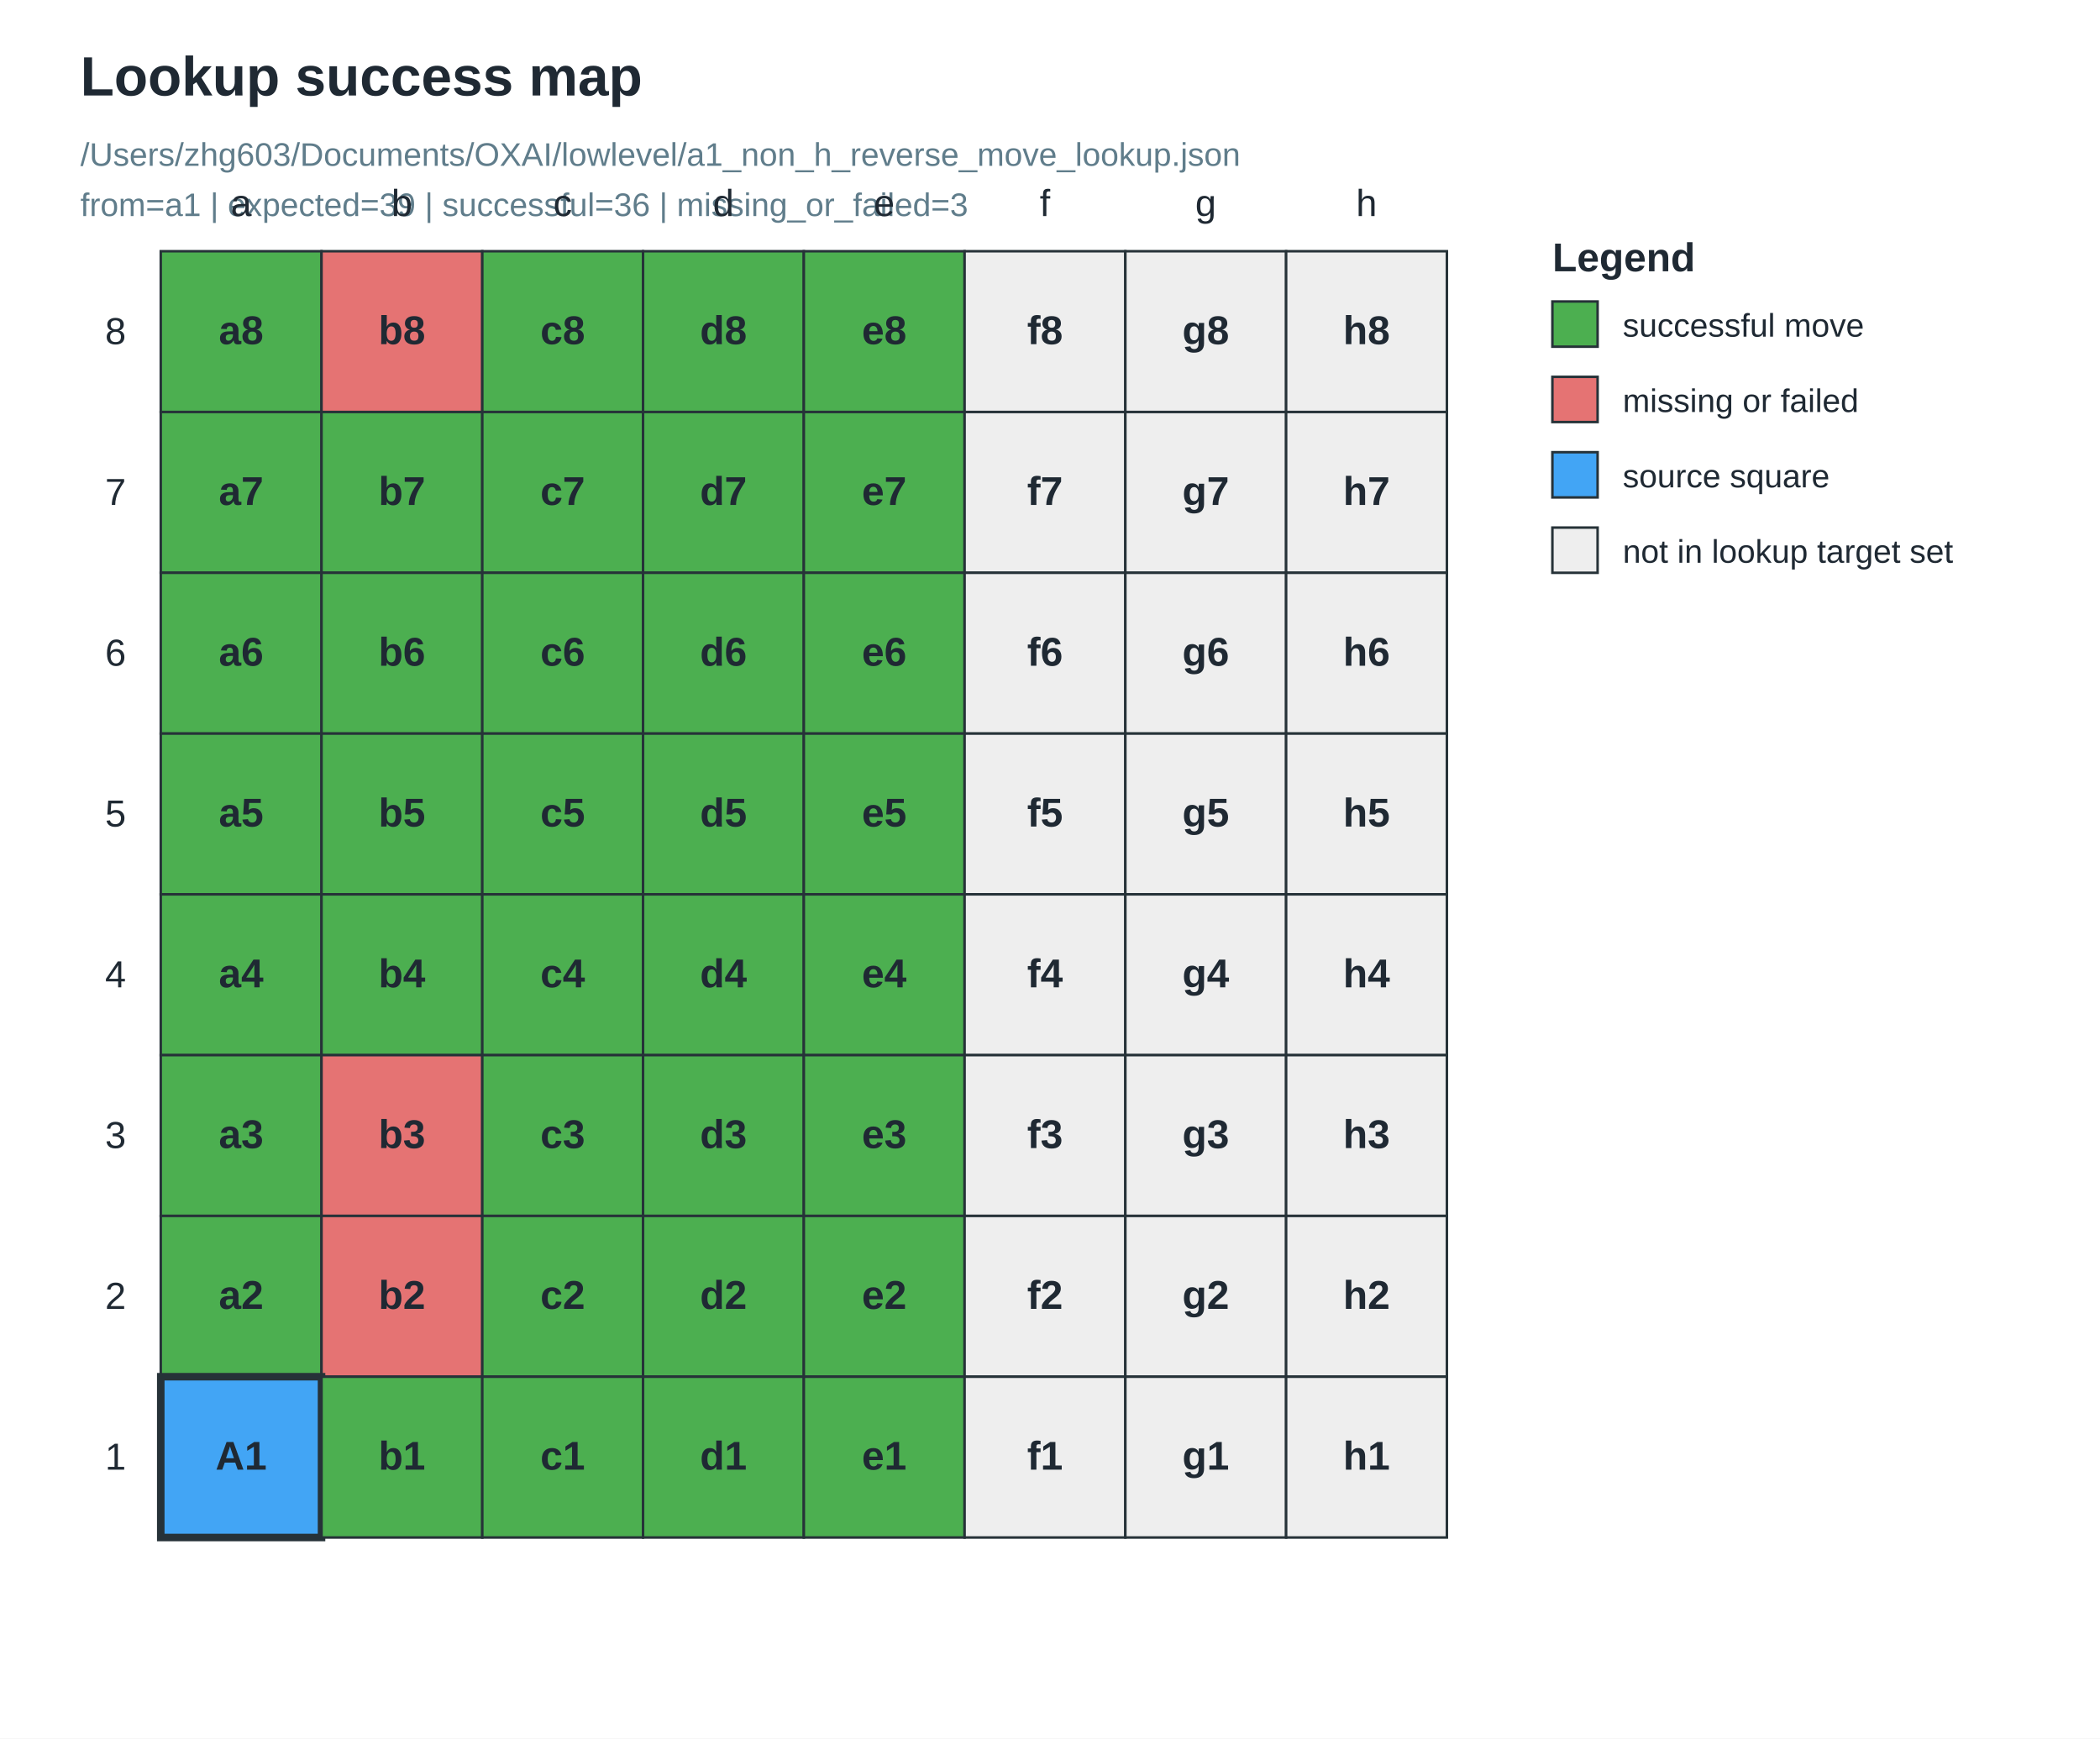
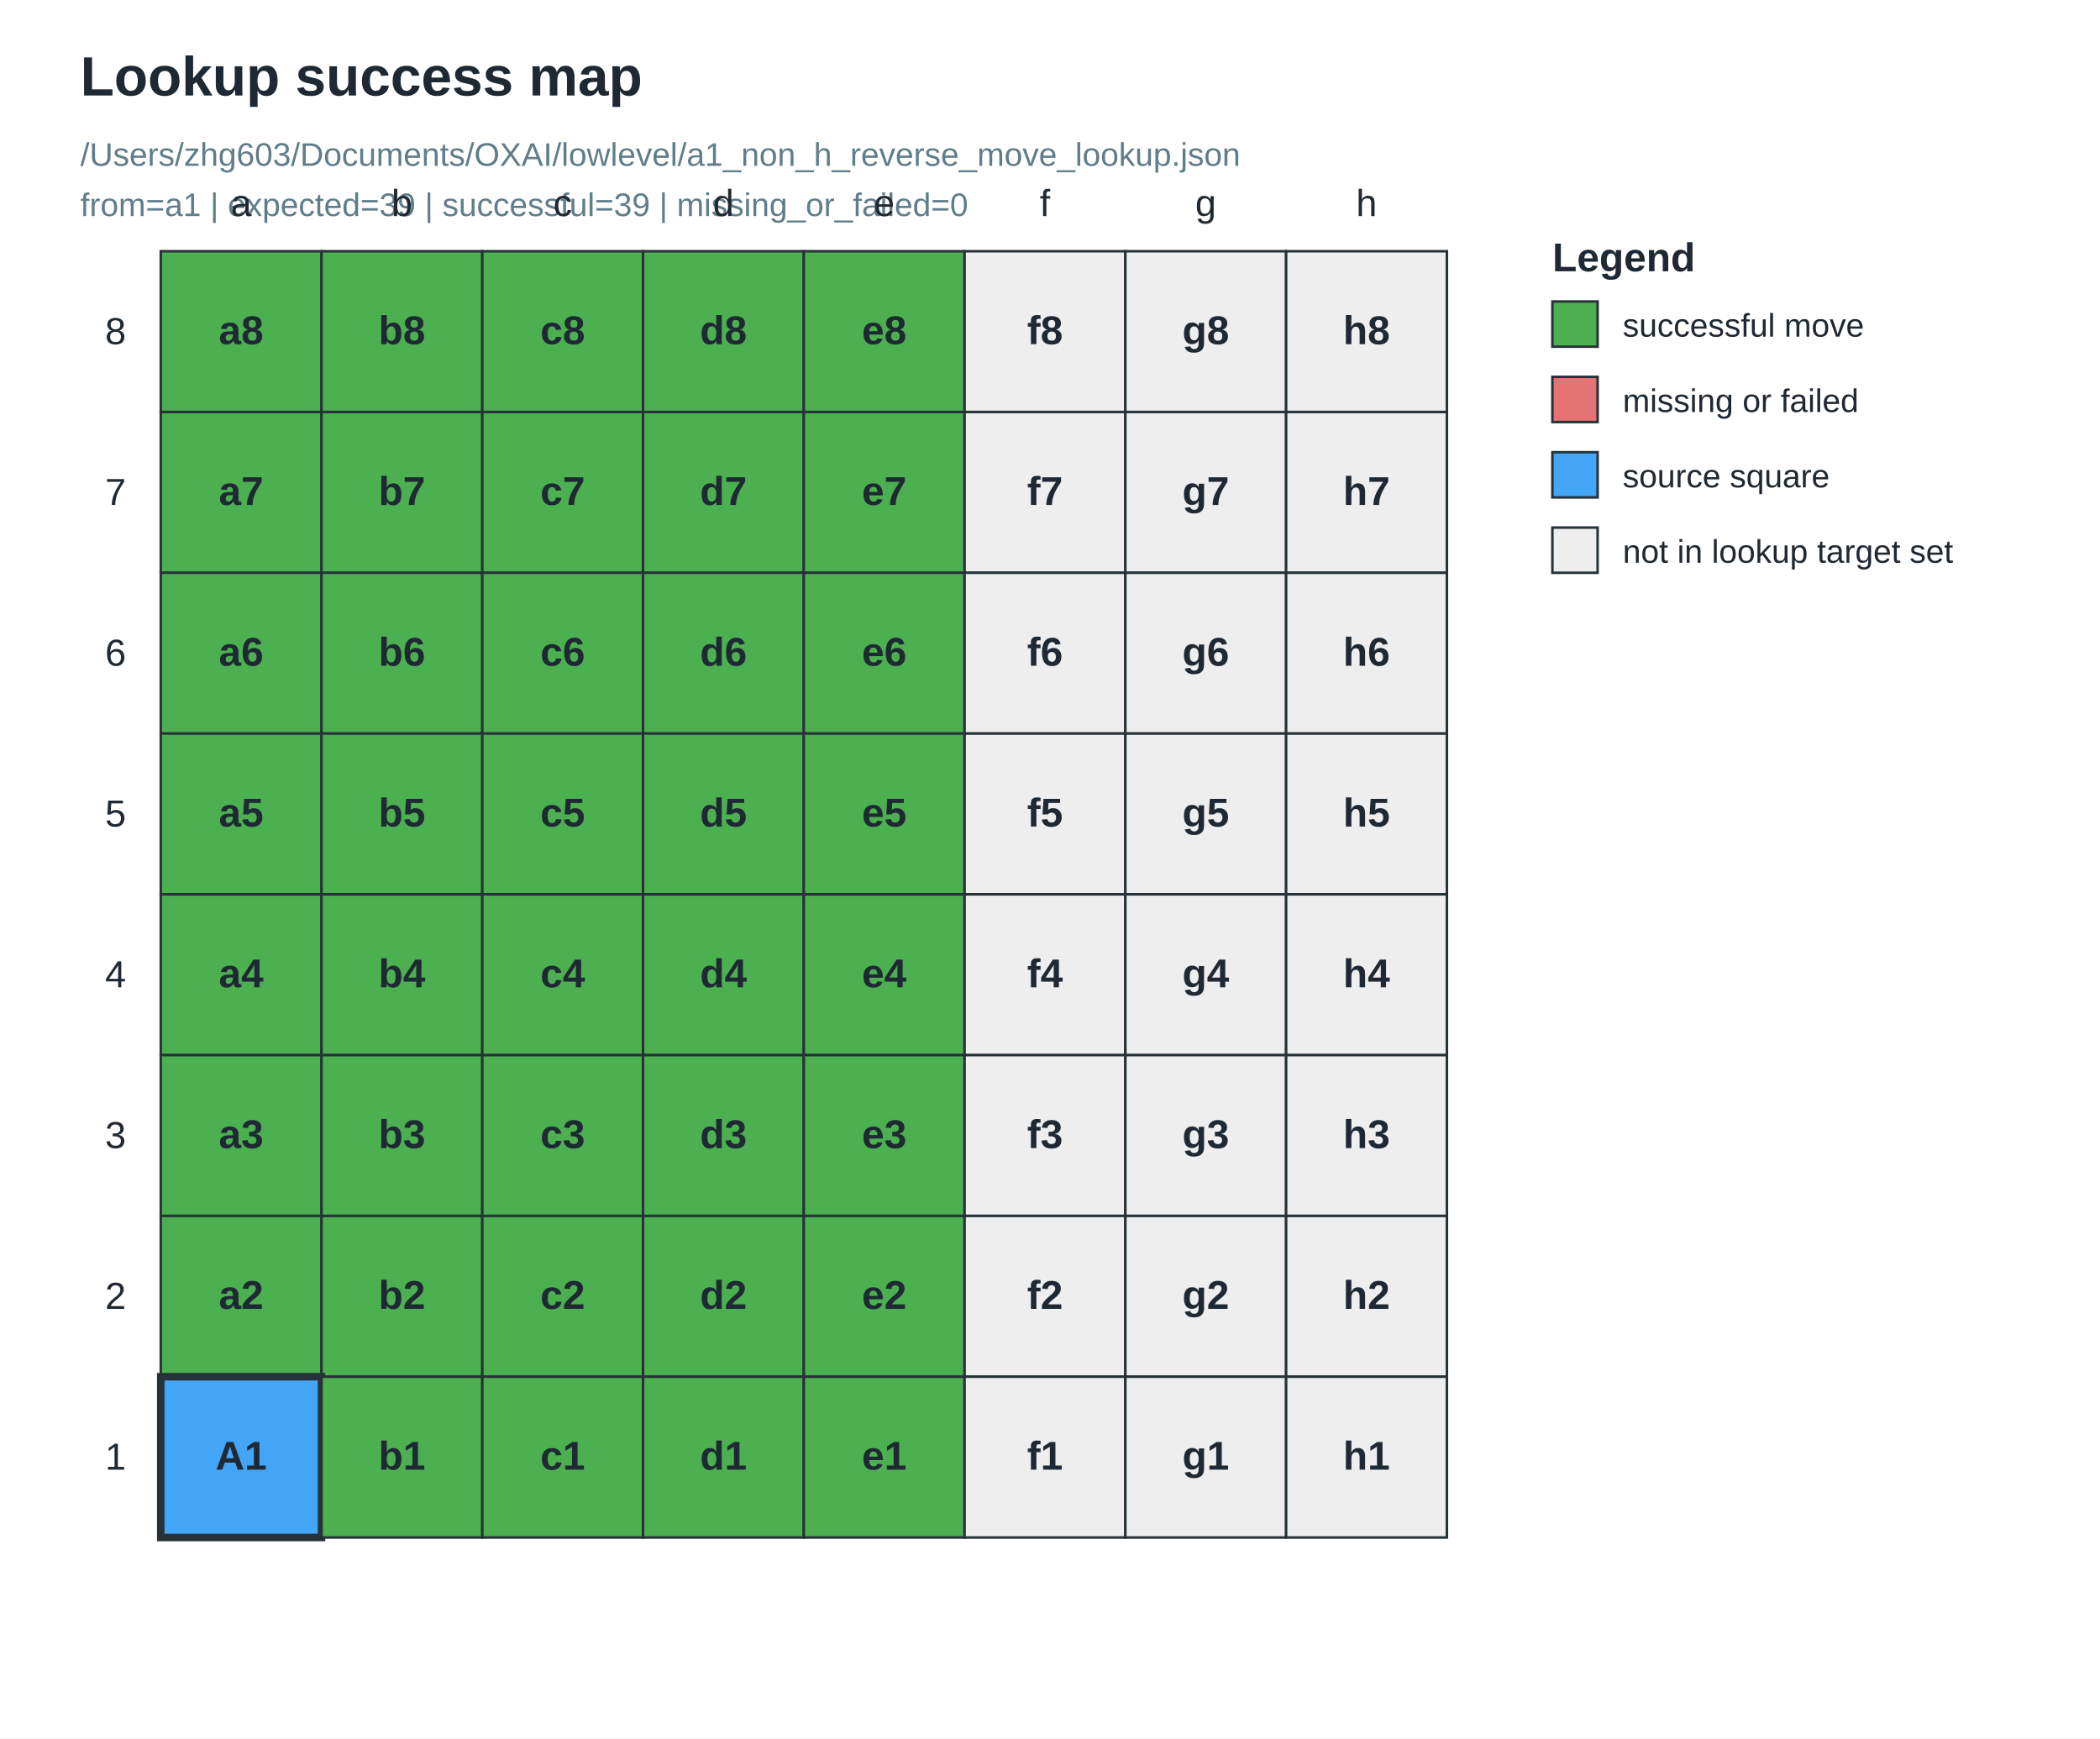
<svg xmlns="http://www.w3.org/2000/svg" width="836" height="692" viewBox="0 0 836 692">
  <rect width="100%" height="100%" fill="white" />
  <text x="32" y="38" font-family="Arial, sans-serif" font-size="22" font-weight="700" fill="#1f2933">Lookup success map</text>
  <text x="32" y="66" font-family="Arial, sans-serif" font-size="13" fill="#607d8b">/Users/zhg603/Documents/OXAI/lowlevel/a1_non_h_reverse_move_lookup.json</text>
-   <text x="32" y="86" font-family="Arial, sans-serif" font-size="13" fill="#607d8b">from=a1 | expected=39 | successful=36 | missing_or_failed=3</text>
+   <text x="32" y="86" font-family="Arial, sans-serif" font-size="13" fill="#607d8b">from=a1 | expected=39 | successful=39 | missing_or_failed=0</text>
  <text x="96.0" y="86" text-anchor="middle" font-family="Arial, sans-serif" font-size="15" fill="#1f2933">a</text>
  <text x="160.0" y="86" text-anchor="middle" font-family="Arial, sans-serif" font-size="15" fill="#1f2933">b</text>
  <text x="224.0" y="86" text-anchor="middle" font-family="Arial, sans-serif" font-size="15" fill="#1f2933">c</text>
  <text x="288.0" y="86" text-anchor="middle" font-family="Arial, sans-serif" font-size="15" fill="#1f2933">d</text>
  <text x="352.0" y="86" text-anchor="middle" font-family="Arial, sans-serif" font-size="15" fill="#1f2933">e</text>
  <text x="416.0" y="86" text-anchor="middle" font-family="Arial, sans-serif" font-size="15" fill="#1f2933">f</text>
  <text x="480.0" y="86" text-anchor="middle" font-family="Arial, sans-serif" font-size="15" fill="#1f2933">g</text>
  <text x="544.0" y="86" text-anchor="middle" font-family="Arial, sans-serif" font-size="15" fill="#1f2933">h</text>
  <text x="46" y="137.0" text-anchor="middle" font-family="Arial, sans-serif" font-size="15" fill="#1f2933">8</text>
  <text x="46" y="201.0" text-anchor="middle" font-family="Arial, sans-serif" font-size="15" fill="#1f2933">7</text>
  <text x="46" y="265.0" text-anchor="middle" font-family="Arial, sans-serif" font-size="15" fill="#1f2933">6</text>
  <text x="46" y="329.0" text-anchor="middle" font-family="Arial, sans-serif" font-size="15" fill="#1f2933">5</text>
  <text x="46" y="393.0" text-anchor="middle" font-family="Arial, sans-serif" font-size="15" fill="#1f2933">4</text>
  <text x="46" y="457.0" text-anchor="middle" font-family="Arial, sans-serif" font-size="15" fill="#1f2933">3</text>
  <text x="46" y="521.0" text-anchor="middle" font-family="Arial, sans-serif" font-size="15" fill="#1f2933">2</text>
  <text x="46" y="585.0" text-anchor="middle" font-family="Arial, sans-serif" font-size="15" fill="#1f2933">1</text>
  <rect x="64" y="100" width="64" height="64" fill="#4caf50" stroke="#263238" stroke-width="1">
</rect>
  <text x="96.0" y="137.0" text-anchor="middle" font-family="Arial, sans-serif" font-size="16" font-weight="700" fill="#1f2933">a8</text>
-   <rect x="128" y="100" width="64" height="64" fill="#e57373" stroke="#263238" stroke-width="1">
+   <rect x="128" y="100" width="64" height="64" fill="#4caf50" stroke="#263238" stroke-width="1">
</rect>
  <text x="160.0" y="137.0" text-anchor="middle" font-family="Arial, sans-serif" font-size="16" font-weight="700" fill="#1f2933">b8</text>
  <rect x="192" y="100" width="64" height="64" fill="#4caf50" stroke="#263238" stroke-width="1">
</rect>
  <text x="224.0" y="137.0" text-anchor="middle" font-family="Arial, sans-serif" font-size="16" font-weight="700" fill="#1f2933">c8</text>
  <rect x="256" y="100" width="64" height="64" fill="#4caf50" stroke="#263238" stroke-width="1">
</rect>
  <text x="288.0" y="137.0" text-anchor="middle" font-family="Arial, sans-serif" font-size="16" font-weight="700" fill="#1f2933">d8</text>
  <rect x="320" y="100" width="64" height="64" fill="#4caf50" stroke="#263238" stroke-width="1">
</rect>
  <text x="352.0" y="137.0" text-anchor="middle" font-family="Arial, sans-serif" font-size="16" font-weight="700" fill="#1f2933">e8</text>
  <rect x="384" y="100" width="64" height="64" fill="#eeeeee" stroke="#263238" stroke-width="1">
</rect>
  <text x="416.0" y="137.0" text-anchor="middle" font-family="Arial, sans-serif" font-size="16" font-weight="700" fill="#1f2933">f8</text>
  <rect x="448" y="100" width="64" height="64" fill="#eeeeee" stroke="#263238" stroke-width="1">
</rect>
  <text x="480.0" y="137.0" text-anchor="middle" font-family="Arial, sans-serif" font-size="16" font-weight="700" fill="#1f2933">g8</text>
  <rect x="512" y="100" width="64" height="64" fill="#eeeeee" stroke="#263238" stroke-width="1">
</rect>
  <text x="544.0" y="137.0" text-anchor="middle" font-family="Arial, sans-serif" font-size="16" font-weight="700" fill="#1f2933">h8</text>
  <rect x="64" y="164" width="64" height="64" fill="#4caf50" stroke="#263238" stroke-width="1">
</rect>
  <text x="96.0" y="201.0" text-anchor="middle" font-family="Arial, sans-serif" font-size="16" font-weight="700" fill="#1f2933">a7</text>
  <rect x="128" y="164" width="64" height="64" fill="#4caf50" stroke="#263238" stroke-width="1">
</rect>
  <text x="160.0" y="201.0" text-anchor="middle" font-family="Arial, sans-serif" font-size="16" font-weight="700" fill="#1f2933">b7</text>
  <rect x="192" y="164" width="64" height="64" fill="#4caf50" stroke="#263238" stroke-width="1">
</rect>
  <text x="224.0" y="201.0" text-anchor="middle" font-family="Arial, sans-serif" font-size="16" font-weight="700" fill="#1f2933">c7</text>
  <rect x="256" y="164" width="64" height="64" fill="#4caf50" stroke="#263238" stroke-width="1">
</rect>
  <text x="288.0" y="201.0" text-anchor="middle" font-family="Arial, sans-serif" font-size="16" font-weight="700" fill="#1f2933">d7</text>
  <rect x="320" y="164" width="64" height="64" fill="#4caf50" stroke="#263238" stroke-width="1">
</rect>
  <text x="352.0" y="201.0" text-anchor="middle" font-family="Arial, sans-serif" font-size="16" font-weight="700" fill="#1f2933">e7</text>
  <rect x="384" y="164" width="64" height="64" fill="#eeeeee" stroke="#263238" stroke-width="1">
</rect>
  <text x="416.0" y="201.0" text-anchor="middle" font-family="Arial, sans-serif" font-size="16" font-weight="700" fill="#1f2933">f7</text>
  <rect x="448" y="164" width="64" height="64" fill="#eeeeee" stroke="#263238" stroke-width="1">
</rect>
  <text x="480.0" y="201.0" text-anchor="middle" font-family="Arial, sans-serif" font-size="16" font-weight="700" fill="#1f2933">g7</text>
  <rect x="512" y="164" width="64" height="64" fill="#eeeeee" stroke="#263238" stroke-width="1">
</rect>
  <text x="544.0" y="201.0" text-anchor="middle" font-family="Arial, sans-serif" font-size="16" font-weight="700" fill="#1f2933">h7</text>
  <rect x="64" y="228" width="64" height="64" fill="#4caf50" stroke="#263238" stroke-width="1">
</rect>
  <text x="96.0" y="265.0" text-anchor="middle" font-family="Arial, sans-serif" font-size="16" font-weight="700" fill="#1f2933">a6</text>
  <rect x="128" y="228" width="64" height="64" fill="#4caf50" stroke="#263238" stroke-width="1">
</rect>
  <text x="160.0" y="265.0" text-anchor="middle" font-family="Arial, sans-serif" font-size="16" font-weight="700" fill="#1f2933">b6</text>
  <rect x="192" y="228" width="64" height="64" fill="#4caf50" stroke="#263238" stroke-width="1">
</rect>
  <text x="224.0" y="265.0" text-anchor="middle" font-family="Arial, sans-serif" font-size="16" font-weight="700" fill="#1f2933">c6</text>
  <rect x="256" y="228" width="64" height="64" fill="#4caf50" stroke="#263238" stroke-width="1">
</rect>
  <text x="288.0" y="265.0" text-anchor="middle" font-family="Arial, sans-serif" font-size="16" font-weight="700" fill="#1f2933">d6</text>
  <rect x="320" y="228" width="64" height="64" fill="#4caf50" stroke="#263238" stroke-width="1">
</rect>
  <text x="352.0" y="265.0" text-anchor="middle" font-family="Arial, sans-serif" font-size="16" font-weight="700" fill="#1f2933">e6</text>
  <rect x="384" y="228" width="64" height="64" fill="#eeeeee" stroke="#263238" stroke-width="1">
</rect>
  <text x="416.0" y="265.0" text-anchor="middle" font-family="Arial, sans-serif" font-size="16" font-weight="700" fill="#1f2933">f6</text>
  <rect x="448" y="228" width="64" height="64" fill="#eeeeee" stroke="#263238" stroke-width="1">
</rect>
  <text x="480.0" y="265.0" text-anchor="middle" font-family="Arial, sans-serif" font-size="16" font-weight="700" fill="#1f2933">g6</text>
  <rect x="512" y="228" width="64" height="64" fill="#eeeeee" stroke="#263238" stroke-width="1">
</rect>
  <text x="544.0" y="265.0" text-anchor="middle" font-family="Arial, sans-serif" font-size="16" font-weight="700" fill="#1f2933">h6</text>
  <rect x="64" y="292" width="64" height="64" fill="#4caf50" stroke="#263238" stroke-width="1">
</rect>
  <text x="96.0" y="329.0" text-anchor="middle" font-family="Arial, sans-serif" font-size="16" font-weight="700" fill="#1f2933">a5</text>
  <rect x="128" y="292" width="64" height="64" fill="#4caf50" stroke="#263238" stroke-width="1">
</rect>
  <text x="160.0" y="329.0" text-anchor="middle" font-family="Arial, sans-serif" font-size="16" font-weight="700" fill="#1f2933">b5</text>
  <rect x="192" y="292" width="64" height="64" fill="#4caf50" stroke="#263238" stroke-width="1">
</rect>
  <text x="224.0" y="329.0" text-anchor="middle" font-family="Arial, sans-serif" font-size="16" font-weight="700" fill="#1f2933">c5</text>
  <rect x="256" y="292" width="64" height="64" fill="#4caf50" stroke="#263238" stroke-width="1">
</rect>
  <text x="288.0" y="329.0" text-anchor="middle" font-family="Arial, sans-serif" font-size="16" font-weight="700" fill="#1f2933">d5</text>
  <rect x="320" y="292" width="64" height="64" fill="#4caf50" stroke="#263238" stroke-width="1">
</rect>
  <text x="352.0" y="329.0" text-anchor="middle" font-family="Arial, sans-serif" font-size="16" font-weight="700" fill="#1f2933">e5</text>
  <rect x="384" y="292" width="64" height="64" fill="#eeeeee" stroke="#263238" stroke-width="1">
</rect>
  <text x="416.0" y="329.0" text-anchor="middle" font-family="Arial, sans-serif" font-size="16" font-weight="700" fill="#1f2933">f5</text>
  <rect x="448" y="292" width="64" height="64" fill="#eeeeee" stroke="#263238" stroke-width="1">
</rect>
  <text x="480.0" y="329.0" text-anchor="middle" font-family="Arial, sans-serif" font-size="16" font-weight="700" fill="#1f2933">g5</text>
  <rect x="512" y="292" width="64" height="64" fill="#eeeeee" stroke="#263238" stroke-width="1">
</rect>
  <text x="544.0" y="329.0" text-anchor="middle" font-family="Arial, sans-serif" font-size="16" font-weight="700" fill="#1f2933">h5</text>
  <rect x="64" y="356" width="64" height="64" fill="#4caf50" stroke="#263238" stroke-width="1">
</rect>
  <text x="96.0" y="393.0" text-anchor="middle" font-family="Arial, sans-serif" font-size="16" font-weight="700" fill="#1f2933">a4</text>
  <rect x="128" y="356" width="64" height="64" fill="#4caf50" stroke="#263238" stroke-width="1">
</rect>
  <text x="160.0" y="393.0" text-anchor="middle" font-family="Arial, sans-serif" font-size="16" font-weight="700" fill="#1f2933">b4</text>
  <rect x="192" y="356" width="64" height="64" fill="#4caf50" stroke="#263238" stroke-width="1">
</rect>
  <text x="224.0" y="393.0" text-anchor="middle" font-family="Arial, sans-serif" font-size="16" font-weight="700" fill="#1f2933">c4</text>
  <rect x="256" y="356" width="64" height="64" fill="#4caf50" stroke="#263238" stroke-width="1">
</rect>
  <text x="288.0" y="393.0" text-anchor="middle" font-family="Arial, sans-serif" font-size="16" font-weight="700" fill="#1f2933">d4</text>
  <rect x="320" y="356" width="64" height="64" fill="#4caf50" stroke="#263238" stroke-width="1">
</rect>
  <text x="352.0" y="393.0" text-anchor="middle" font-family="Arial, sans-serif" font-size="16" font-weight="700" fill="#1f2933">e4</text>
  <rect x="384" y="356" width="64" height="64" fill="#eeeeee" stroke="#263238" stroke-width="1">
</rect>
  <text x="416.0" y="393.0" text-anchor="middle" font-family="Arial, sans-serif" font-size="16" font-weight="700" fill="#1f2933">f4</text>
  <rect x="448" y="356" width="64" height="64" fill="#eeeeee" stroke="#263238" stroke-width="1">
</rect>
  <text x="480.0" y="393.0" text-anchor="middle" font-family="Arial, sans-serif" font-size="16" font-weight="700" fill="#1f2933">g4</text>
  <rect x="512" y="356" width="64" height="64" fill="#eeeeee" stroke="#263238" stroke-width="1">
</rect>
  <text x="544.0" y="393.0" text-anchor="middle" font-family="Arial, sans-serif" font-size="16" font-weight="700" fill="#1f2933">h4</text>
  <rect x="64" y="420" width="64" height="64" fill="#4caf50" stroke="#263238" stroke-width="1">
</rect>
  <text x="96.0" y="457.0" text-anchor="middle" font-family="Arial, sans-serif" font-size="16" font-weight="700" fill="#1f2933">a3</text>
-   <rect x="128" y="420" width="64" height="64" fill="#e57373" stroke="#263238" stroke-width="1">
+   <rect x="128" y="420" width="64" height="64" fill="#4caf50" stroke="#263238" stroke-width="1">
</rect>
  <text x="160.0" y="457.0" text-anchor="middle" font-family="Arial, sans-serif" font-size="16" font-weight="700" fill="#1f2933">b3</text>
  <rect x="192" y="420" width="64" height="64" fill="#4caf50" stroke="#263238" stroke-width="1">
</rect>
  <text x="224.0" y="457.0" text-anchor="middle" font-family="Arial, sans-serif" font-size="16" font-weight="700" fill="#1f2933">c3</text>
  <rect x="256" y="420" width="64" height="64" fill="#4caf50" stroke="#263238" stroke-width="1">
</rect>
  <text x="288.0" y="457.0" text-anchor="middle" font-family="Arial, sans-serif" font-size="16" font-weight="700" fill="#1f2933">d3</text>
  <rect x="320" y="420" width="64" height="64" fill="#4caf50" stroke="#263238" stroke-width="1">
</rect>
  <text x="352.0" y="457.0" text-anchor="middle" font-family="Arial, sans-serif" font-size="16" font-weight="700" fill="#1f2933">e3</text>
  <rect x="384" y="420" width="64" height="64" fill="#eeeeee" stroke="#263238" stroke-width="1">
</rect>
  <text x="416.0" y="457.0" text-anchor="middle" font-family="Arial, sans-serif" font-size="16" font-weight="700" fill="#1f2933">f3</text>
  <rect x="448" y="420" width="64" height="64" fill="#eeeeee" stroke="#263238" stroke-width="1">
</rect>
  <text x="480.0" y="457.0" text-anchor="middle" font-family="Arial, sans-serif" font-size="16" font-weight="700" fill="#1f2933">g3</text>
  <rect x="512" y="420" width="64" height="64" fill="#eeeeee" stroke="#263238" stroke-width="1">
</rect>
  <text x="544.0" y="457.0" text-anchor="middle" font-family="Arial, sans-serif" font-size="16" font-weight="700" fill="#1f2933">h3</text>
  <rect x="64" y="484" width="64" height="64" fill="#4caf50" stroke="#263238" stroke-width="1">
</rect>
  <text x="96.0" y="521.0" text-anchor="middle" font-family="Arial, sans-serif" font-size="16" font-weight="700" fill="#1f2933">a2</text>
-   <rect x="128" y="484" width="64" height="64" fill="#e57373" stroke="#263238" stroke-width="1">
+   <rect x="128" y="484" width="64" height="64" fill="#4caf50" stroke="#263238" stroke-width="1">
</rect>
  <text x="160.0" y="521.0" text-anchor="middle" font-family="Arial, sans-serif" font-size="16" font-weight="700" fill="#1f2933">b2</text>
  <rect x="192" y="484" width="64" height="64" fill="#4caf50" stroke="#263238" stroke-width="1">
</rect>
  <text x="224.0" y="521.0" text-anchor="middle" font-family="Arial, sans-serif" font-size="16" font-weight="700" fill="#1f2933">c2</text>
  <rect x="256" y="484" width="64" height="64" fill="#4caf50" stroke="#263238" stroke-width="1">
</rect>
  <text x="288.0" y="521.0" text-anchor="middle" font-family="Arial, sans-serif" font-size="16" font-weight="700" fill="#1f2933">d2</text>
  <rect x="320" y="484" width="64" height="64" fill="#4caf50" stroke="#263238" stroke-width="1">
</rect>
  <text x="352.0" y="521.0" text-anchor="middle" font-family="Arial, sans-serif" font-size="16" font-weight="700" fill="#1f2933">e2</text>
  <rect x="384" y="484" width="64" height="64" fill="#eeeeee" stroke="#263238" stroke-width="1">
</rect>
  <text x="416.0" y="521.0" text-anchor="middle" font-family="Arial, sans-serif" font-size="16" font-weight="700" fill="#1f2933">f2</text>
  <rect x="448" y="484" width="64" height="64" fill="#eeeeee" stroke="#263238" stroke-width="1">
</rect>
  <text x="480.0" y="521.0" text-anchor="middle" font-family="Arial, sans-serif" font-size="16" font-weight="700" fill="#1f2933">g2</text>
  <rect x="512" y="484" width="64" height="64" fill="#eeeeee" stroke="#263238" stroke-width="1">
</rect>
  <text x="544.0" y="521.0" text-anchor="middle" font-family="Arial, sans-serif" font-size="16" font-weight="700" fill="#1f2933">h2</text>
  <rect x="64" y="548" width="64" height="64" fill="#42a5f5" stroke="#263238" stroke-width="3">
</rect>
  <text x="96.0" y="585.0" text-anchor="middle" font-family="Arial, sans-serif" font-size="16" font-weight="700" fill="#1f2933">A1</text>
  <rect x="128" y="548" width="64" height="64" fill="#4caf50" stroke="#263238" stroke-width="1">
</rect>
  <text x="160.0" y="585.0" text-anchor="middle" font-family="Arial, sans-serif" font-size="16" font-weight="700" fill="#1f2933">b1</text>
  <rect x="192" y="548" width="64" height="64" fill="#4caf50" stroke="#263238" stroke-width="1">
</rect>
  <text x="224.0" y="585.0" text-anchor="middle" font-family="Arial, sans-serif" font-size="16" font-weight="700" fill="#1f2933">c1</text>
  <rect x="256" y="548" width="64" height="64" fill="#4caf50" stroke="#263238" stroke-width="1">
</rect>
  <text x="288.0" y="585.0" text-anchor="middle" font-family="Arial, sans-serif" font-size="16" font-weight="700" fill="#1f2933">d1</text>
  <rect x="320" y="548" width="64" height="64" fill="#4caf50" stroke="#263238" stroke-width="1">
</rect>
  <text x="352.0" y="585.0" text-anchor="middle" font-family="Arial, sans-serif" font-size="16" font-weight="700" fill="#1f2933">e1</text>
  <rect x="384" y="548" width="64" height="64" fill="#eeeeee" stroke="#263238" stroke-width="1">
</rect>
  <text x="416.0" y="585.0" text-anchor="middle" font-family="Arial, sans-serif" font-size="16" font-weight="700" fill="#1f2933">f1</text>
  <rect x="448" y="548" width="64" height="64" fill="#eeeeee" stroke="#263238" stroke-width="1">
</rect>
  <text x="480.0" y="585.0" text-anchor="middle" font-family="Arial, sans-serif" font-size="16" font-weight="700" fill="#1f2933">g1</text>
  <rect x="512" y="548" width="64" height="64" fill="#eeeeee" stroke="#263238" stroke-width="1">
</rect>
  <text x="544.0" y="585.0" text-anchor="middle" font-family="Arial, sans-serif" font-size="16" font-weight="700" fill="#1f2933">h1</text>
  <text x="618" y="108" font-family="Arial, sans-serif" font-size="16" font-weight="700" fill="#1f2933">Legend</text>
  <rect x="618" y="120" width="18" height="18" fill="#4caf50" stroke="#263238" stroke-width="1" />
  <text x="646" y="134" font-family="Arial, sans-serif" font-size="13" fill="#1f2933">successful move</text>
  <rect x="618" y="150" width="18" height="18" fill="#e57373" stroke="#263238" stroke-width="1" />
  <text x="646" y="164" font-family="Arial, sans-serif" font-size="13" fill="#1f2933">missing or failed</text>
  <rect x="618" y="180" width="18" height="18" fill="#42a5f5" stroke="#263238" stroke-width="1" />
  <text x="646" y="194" font-family="Arial, sans-serif" font-size="13" fill="#1f2933">source square</text>
  <rect x="618" y="210" width="18" height="18" fill="#eeeeee" stroke="#263238" stroke-width="1" />
  <text x="646" y="224" font-family="Arial, sans-serif" font-size="13" fill="#1f2933">not in lookup target set</text>
</svg>
